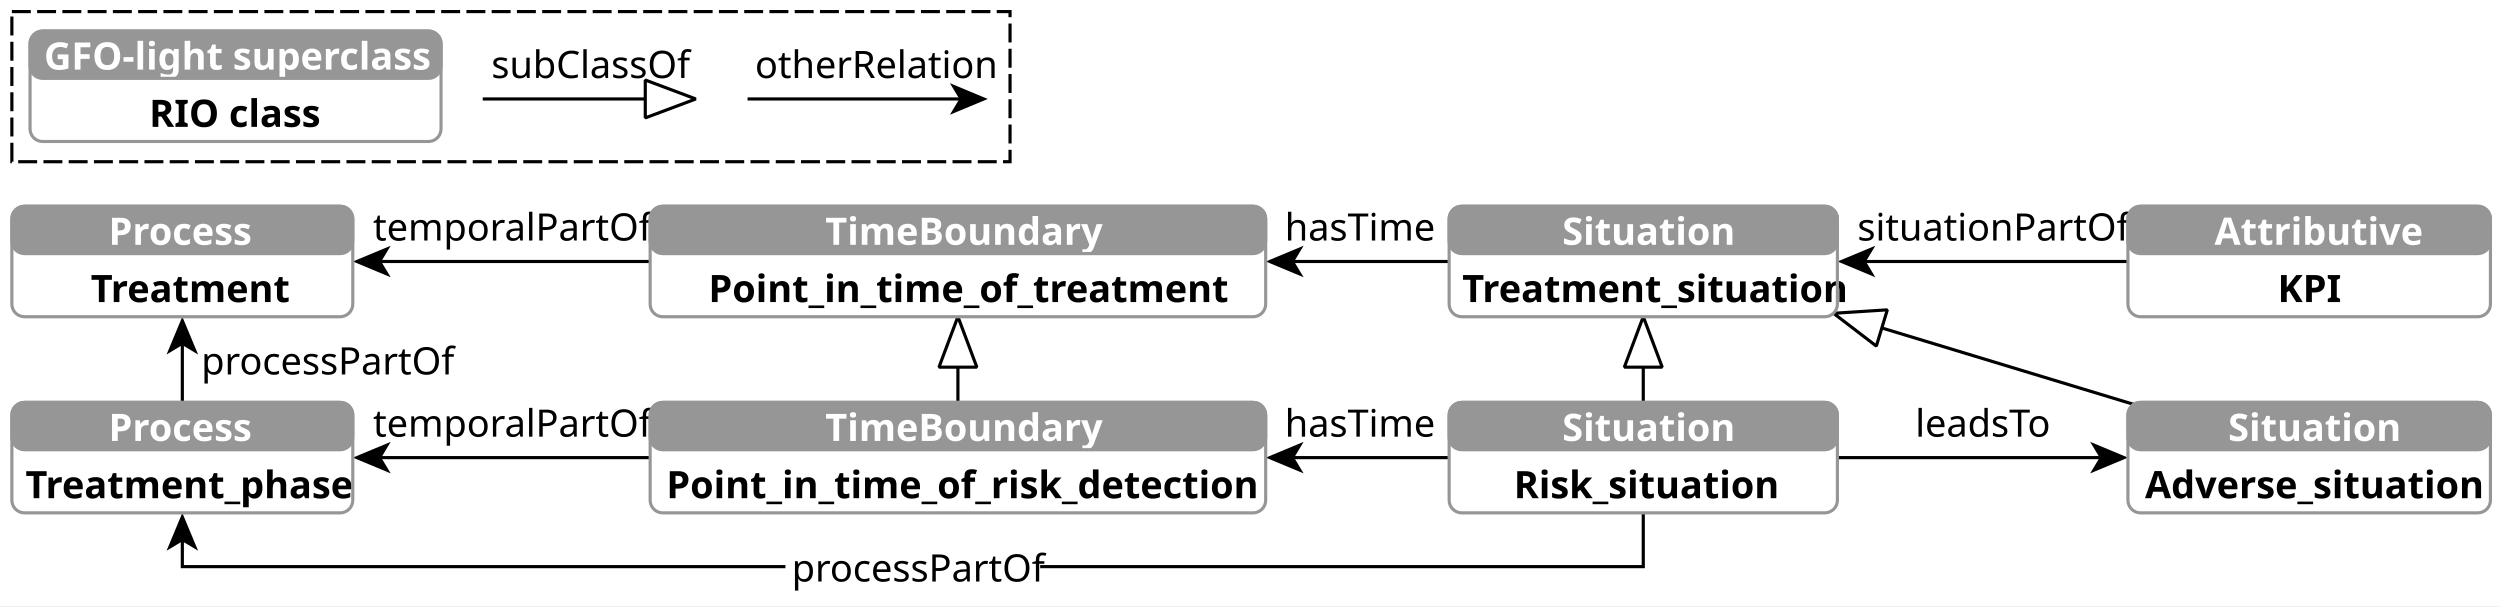
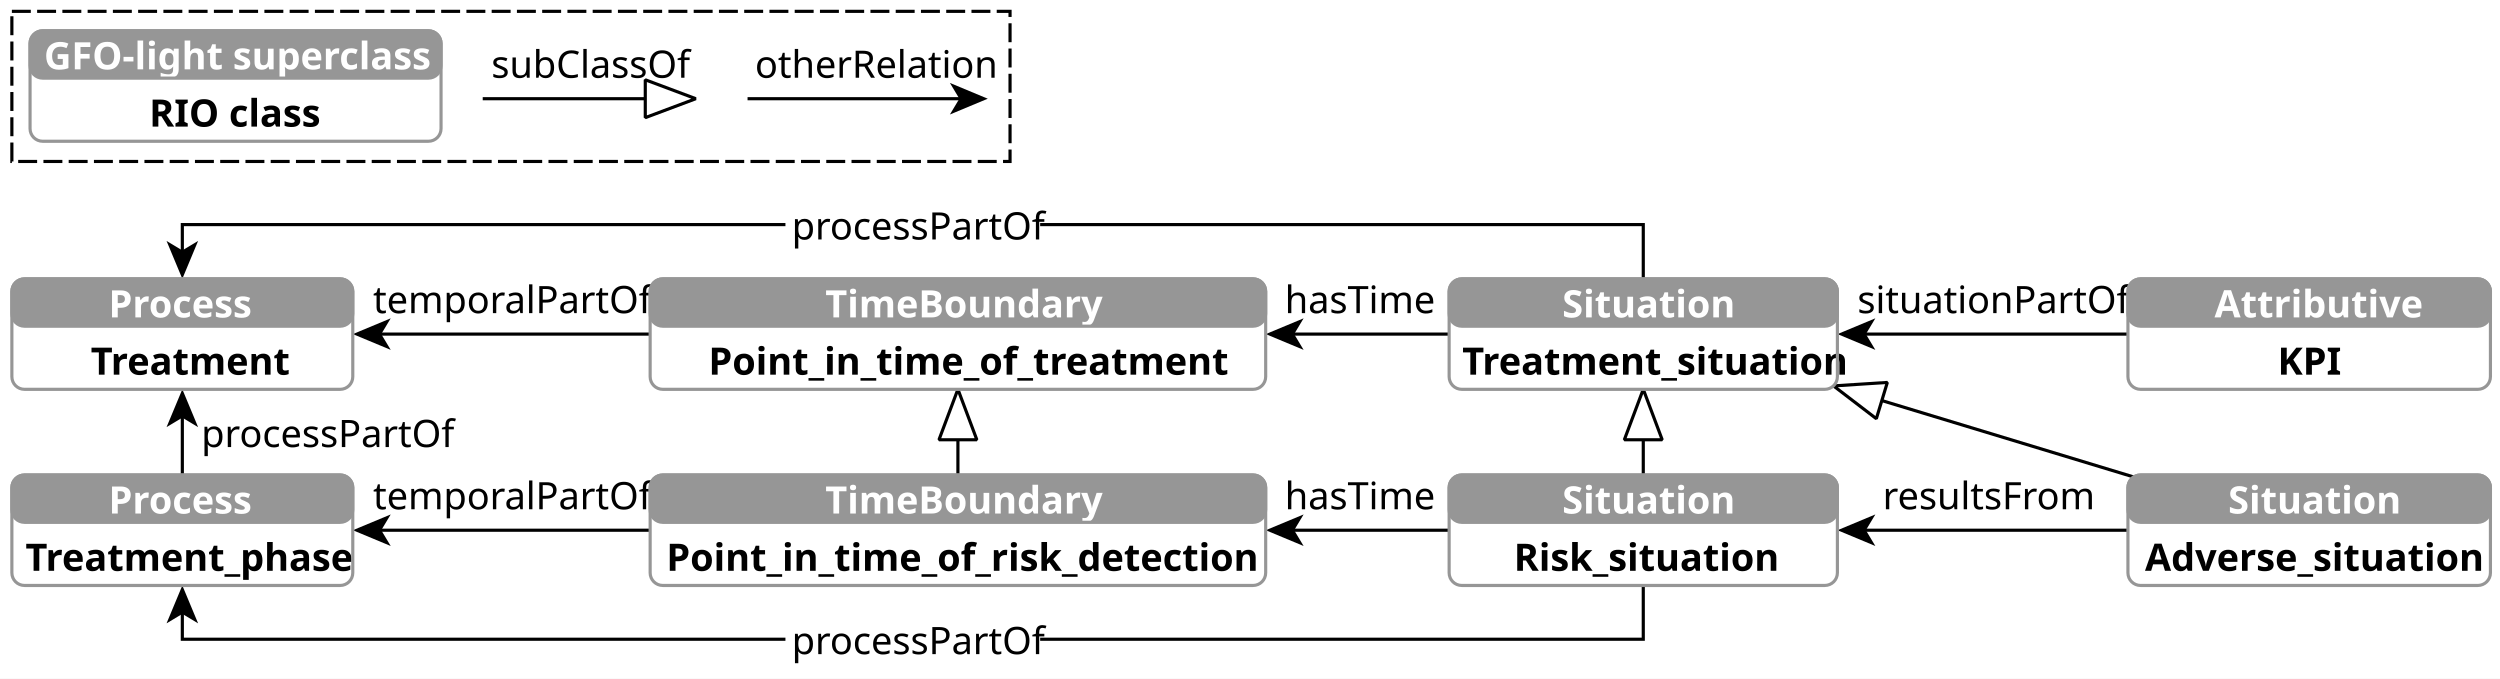
- <svg xmlns="http://www.w3.org/2000/svg" fill-opacity="1" color-rendering="auto" color-interpolation="auto" text-rendering="auto" stroke="black" stroke-linecap="square" width="1584" stroke-miterlimit="10" shape-rendering="auto" stroke-opacity="1" fill="black" stroke-dasharray="none" font-weight="normal" stroke-width="1" height="384" font-family="'Dialog'" font-style="normal" stroke-linejoin="miter" font-size="12px" stroke-dashoffset="0" image-rendering="auto">
+ <svg xmlns="http://www.w3.org/2000/svg" fill-opacity="1" color-rendering="auto" color-interpolation="auto" text-rendering="auto" stroke="black" stroke-linecap="square" width="1584" stroke-miterlimit="10" shape-rendering="auto" stroke-opacity="1" fill="black" stroke-dasharray="none" font-weight="normal" stroke-width="1" height="430" font-family="'Dialog'" font-style="normal" stroke-linejoin="miter" font-size="12px" stroke-dashoffset="0" image-rendering="auto">
  <defs id="genericDefs" />
  <g>
    <defs id="defs1">
      <clipPath clipPathUnits="userSpaceOnUse" id="clipPath1">
-         <path d="M0 0 L1584 0 L1584 384 L0 384 L0 0 Z" />
+         <path d="M0 0 L1584 0 L1584 430 L0 430 L0 0 Z" />
      </clipPath>
      <clipPath clipPathUnits="userSpaceOnUse" id="clipPath2">
-         <path d="M559 490 L1351 490 L1351 682 L559 682 L559 490 Z" />
+         <path d="M559 467 L1351 467 L1351 682 L559 682 L559 467 Z" />
      </clipPath>
    </defs>
-     <g fill="white" text-rendering="geometricPrecision" shape-rendering="geometricPrecision" transform="scale(2,2) translate(-559,-490)" stroke="white">
-       <rect x="559" width="792" height="192" y="490" clip-path="url(#clipPath2)" stroke="none" />
+     <g fill="white" text-rendering="geometricPrecision" shape-rendering="geometricPrecision" transform="scale(2,2) translate(-559,-467)" stroke="white">
+       <rect x="559" width="792" height="215" y="467" clip-path="url(#clipPath2)" stroke="none" />
    </g>
-     <g text-rendering="geometricPrecision" stroke-miterlimit="1.45" shape-rendering="geometricPrecision" transform="matrix(2,0,0,2,-1118,-980)" stroke-linecap="butt">
+     <g text-rendering="geometricPrecision" stroke-miterlimit="1.45" shape-rendering="geometricPrecision" transform="matrix(2,0,0,2,-1118,-934)" stroke-linecap="butt">
      <path fill="none" d="M1079.588 652.478 L1079.588 669.509 L616.761 669.509 L616.761 660.478" clip-path="url(#clipPath2)" />
      <path d="M616.761 652.478 L611.761 664.478 L616.761 661.478 L621.761 664.478 Z" clip-path="url(#clipPath2)" stroke="none" />
      <rect x="807.828" y="660.159" clip-path="url(#clipPath2)" fill="white" width="80.693" height="18.701" stroke="none" />
      <text x="809.828" xml:space="preserve" y="674.223" clip-path="url(#clipPath2)" font-family="sans-serif" stroke="none">processPartOf</text>
      <path fill="none" d="M764.959 634.974 L678.78 634.974" clip-path="url(#clipPath2)" />
      <path d="M670.78 634.974 L682.78 639.974 L679.78 634.974 L682.78 629.974 Z" clip-path="url(#clipPath2)" stroke="none" />
      <text x="677.183" xml:space="preserve" y="628.337" clip-path="url(#clipPath2)" font-family="sans-serif" stroke="none">temporalPartOf</text>
      <path fill="none" d="M616.761 617.469 L616.761 598.317" clip-path="url(#clipPath2)" />
      <path d="M616.761 590.317 L611.761 602.317 L616.761 599.317 L621.761 602.317 Z" clip-path="url(#clipPath2)" stroke="none" />
      <text x="622.761" xml:space="preserve" y="608.621" clip-path="url(#clipPath2)" font-family="sans-serif" stroke="none">processPartOf</text>
      <path fill="none" d="M764.959 572.841 L678.78 572.841" clip-path="url(#clipPath2)" />
      <path d="M670.78 572.841 L682.78 577.841 L679.78 572.841 L682.78 567.841 Z" clip-path="url(#clipPath2)" stroke="none" />
      <text x="677.183" xml:space="preserve" y="566.204" clip-path="url(#clipPath2)" font-family="sans-serif" stroke="none">temporalPartOf</text>
+       <path fill="none" d="M1079.588 555.327 L1079.588 538.152 L616.761 538.152 L616.761 547.327" clip-path="url(#clipPath2)" />
+       <path d="M616.761 555.327 L621.761 543.327 L616.761 546.327 L611.761 543.327 Z" clip-path="url(#clipPath2)" stroke="none" />
+       <rect x="807.828" y="528.801" clip-path="url(#clipPath2)" fill="white" width="80.693" height="18.701" stroke="none" />
+       <text x="809.828" xml:space="preserve" y="542.866" clip-path="url(#clipPath2)" font-family="sans-serif" stroke="none">processPartOf</text>
      <path fill="none" d="M862.467 617.469 L862.467 605.317" clip-path="url(#clipPath2)" />
      <path fill="white" d="M862.467 590.317 L856.467 606.317 L868.467 606.317 Z" clip-path="url(#clipPath2)" stroke="none" />
      <path fill="none" d="M862.467 590.317 L856.467 606.317 L868.467 606.317 Z" clip-path="url(#clipPath2)" />
      <path fill="none" d="M1018.072 572.841 L967.986 572.841" clip-path="url(#clipPath2)" />
      <path d="M959.986 572.841 L971.986 577.841 L968.986 572.841 L971.986 567.841 Z" clip-path="url(#clipPath2)" stroke="none" />
      <text x="966.021" xml:space="preserve" y="566.204" clip-path="url(#clipPath2)" font-family="sans-serif" stroke="none">hasTime</text>
-       <path fill="none" d="M1141.11 634.974 L1225.159 634.974" clip-path="url(#clipPath2)" />
-       <path d="M1233.159 634.974 L1221.159 629.974 L1224.159 634.974 L1221.159 639.974 Z" clip-path="url(#clipPath2)" stroke="none" />
-       <text x="1165.763" xml:space="preserve" y="628.337" clip-path="url(#clipPath2)" font-family="sans-serif" stroke="none">leadsTo</text>
+       <path fill="none" d="M1149.11 634.974 L1233.159 634.974" clip-path="url(#clipPath2)" />
+       <path d="M1141.11 634.974 L1153.11 639.974 L1150.11 634.974 L1153.11 629.974 Z" clip-path="url(#clipPath2)" stroke="none" />
+       <text x="1155.438" xml:space="preserve" y="628.337" clip-path="url(#clipPath2)" font-family="sans-serif" stroke="none">resultsFrom</text>
      <path fill="none" d="M1079.588 617.469 L1079.588 605.317" clip-path="url(#clipPath2)" />
      <path fill="white" d="M1079.588 590.317 L1073.588 606.317 L1085.588 606.317 Z" clip-path="url(#clipPath2)" stroke="none" />
      <path fill="none" d="M1079.588 590.317 L1073.588 606.317 L1085.588 606.317 Z" clip-path="url(#clipPath2)" />
      <path fill="none" d="M1234.958 618.108 L1154.209 593.609" clip-path="url(#clipPath2)" />
      <path fill="white" d="M1139.855 589.254 L1153.424 599.641 L1156.908 588.157 Z" clip-path="url(#clipPath2)" stroke="none" />
      <path fill="none" d="M1139.855 589.254 L1153.424 599.641 L1156.908 588.157 Z" clip-path="url(#clipPath2)" />
      <path fill="none" d="M1149.11 572.841 L1233.159 572.841" clip-path="url(#clipPath2)" />
      <path d="M1141.11 572.841 L1153.11 577.841 L1150.11 572.841 L1153.11 567.841 Z" clip-path="url(#clipPath2)" stroke="none" />
      <text x="1147.423" xml:space="preserve" y="566.204" clip-path="url(#clipPath2)" font-family="sans-serif" stroke="none">situationPartOf</text>
      <path fill="none" d="M1018.072 634.974 L967.986 634.974" clip-path="url(#clipPath2)" />
      <path d="M959.986 634.974 L971.986 639.974 L968.986 634.974 L971.986 629.974 Z" clip-path="url(#clipPath2)" stroke="none" />
      <text x="966.021" xml:space="preserve" y="628.337" clip-path="url(#clipPath2)" font-family="sans-serif" stroke="none">hasTime</text>
-       <path fill="none" d="M711.925 521.352 L764.424 521.352" clip-path="url(#clipPath2)" />
-       <path fill="white" d="M779.424 521.352 L763.424 515.352 L763.424 527.352 Z" clip-path="url(#clipPath2)" stroke="none" />
-       <path fill="none" d="M779.424 521.352 L763.424 515.352 L763.424 527.352 Z" clip-path="url(#clipPath2)" />
-       <text x="714.657" xml:space="preserve" y="514.715" clip-path="url(#clipPath2)" font-family="sans-serif" stroke="none">subClassOf</text>
-       <path fill="none" d="M795.824 521.352 L863.925 521.352" clip-path="url(#clipPath2)" />
-       <path d="M871.925 521.352 L859.925 516.352 L862.925 521.352 L859.925 526.352 Z" clip-path="url(#clipPath2)" stroke="none" />
-       <text x="798.178" xml:space="preserve" y="514.715" clip-path="url(#clipPath2)" font-family="sans-serif" stroke="none">otherRelation</text>
+       <path fill="none" d="M711.925 498.272 L764.424 498.272" clip-path="url(#clipPath2)" />
+       <path fill="white" d="M779.424 498.272 L763.424 492.272 L763.424 504.272 Z" clip-path="url(#clipPath2)" stroke="none" />
+       <path fill="none" d="M779.424 498.272 L763.424 492.272 L763.424 504.272 Z" clip-path="url(#clipPath2)" />
+       <text x="714.657" xml:space="preserve" y="491.635" clip-path="url(#clipPath2)" font-family="sans-serif" stroke="none">subClassOf</text>
+       <path fill="none" d="M795.824 498.272 L863.925 498.272" clip-path="url(#clipPath2)" />
+       <path d="M871.925 498.272 L859.925 493.272 L862.925 498.272 L859.925 503.272 Z" clip-path="url(#clipPath2)" stroke="none" />
+       <text x="798.178" xml:space="preserve" y="491.635" clip-path="url(#clipPath2)" font-family="sans-serif" stroke="none">otherRelation</text>
    </g>
-     <g fill="rgb(150,150,150)" text-rendering="geometricPrecision" shape-rendering="geometricPrecision" transform="matrix(2,0,0,2,-1118,-980)" stroke="rgb(150,150,150)">
+     <g fill="rgb(150,150,150)" text-rendering="geometricPrecision" shape-rendering="geometricPrecision" transform="matrix(2,0,0,2,-1118,-934)" stroke="rgb(150,150,150)">
      <rect x="562.761" y="617.474" clip-path="url(#clipPath2)" width="108" rx="4" ry="4" height="15" stroke="none" />
    </g>
-     <g stroke-linecap="butt" transform="matrix(2,0,0,2,-1118,-980)" fill="white" text-rendering="geometricPrecision" font-family="sans-serif" shape-rendering="geometricPrecision" stroke="white" font-weight="bold" stroke-miterlimit="1.45">
+     <g stroke-linecap="butt" transform="matrix(2,0,0,2,-1118,-934)" fill="white" text-rendering="geometricPrecision" font-family="sans-serif" shape-rendering="geometricPrecision" stroke="white" font-weight="bold" stroke-miterlimit="1.45">
      <text x="593.412" xml:space="preserve" y="629.688" clip-path="url(#clipPath2)" stroke="none">Process</text>
    </g>
-     <g stroke-linecap="butt" transform="matrix(2,0,0,2,-1118,-980)" fill="rgb(150,150,150)" text-rendering="geometricPrecision" shape-rendering="geometricPrecision" stroke="rgb(150,150,150)" stroke-miterlimit="1.45">
+     <g stroke-linecap="butt" transform="matrix(2,0,0,2,-1118,-934)" fill="rgb(150,150,150)" text-rendering="geometricPrecision" shape-rendering="geometricPrecision" stroke="rgb(150,150,150)" stroke-miterlimit="1.45">
      <rect x="562.761" y="617.474" clip-path="url(#clipPath2)" fill="none" width="108" rx="4" ry="4" height="15" />
      <rect stroke-linecap="square" x="1018.088" y="617.474" clip-path="url(#clipPath2)" width="123" rx="4" ry="4" height="15" stroke="none" stroke-miterlimit="10" />
    </g>
-     <g stroke-linecap="butt" transform="matrix(2,0,0,2,-1118,-980)" fill="white" text-rendering="geometricPrecision" font-family="sans-serif" shape-rendering="geometricPrecision" stroke="white" font-weight="bold" stroke-miterlimit="1.45">
+     <g stroke-linecap="butt" transform="matrix(2,0,0,2,-1118,-934)" fill="white" text-rendering="geometricPrecision" font-family="sans-serif" shape-rendering="geometricPrecision" stroke="white" font-weight="bold" stroke-miterlimit="1.45">
      <text x="1053.924" xml:space="preserve" y="629.688" clip-path="url(#clipPath2)" stroke="none">Situation</text>
    </g>
-     <g stroke-linecap="butt" transform="matrix(2,0,0,2,-1118,-980)" fill="rgb(150,150,150)" text-rendering="geometricPrecision" shape-rendering="geometricPrecision" stroke="rgb(150,150,150)" stroke-miterlimit="1.45">
+     <g stroke-linecap="butt" transform="matrix(2,0,0,2,-1118,-934)" fill="rgb(150,150,150)" text-rendering="geometricPrecision" shape-rendering="geometricPrecision" stroke="rgb(150,150,150)" stroke-miterlimit="1.45">
      <rect x="1018.088" y="617.474" clip-path="url(#clipPath2)" fill="none" width="123" rx="4" ry="4" height="15" />
    </g>
-     <g stroke-linecap="butt" transform="matrix(2,0,0,2,-1118,-980)" text-rendering="geometricPrecision" font-family="sans-serif" shape-rendering="geometricPrecision" font-weight="bold" stroke-miterlimit="1.45">
+     <g stroke-linecap="butt" transform="matrix(2,0,0,2,-1118,-934)" text-rendering="geometricPrecision" font-family="sans-serif" shape-rendering="geometricPrecision" font-weight="bold" stroke-miterlimit="1.45">
      <text x="567.077" xml:space="preserve" y="647.837" clip-path="url(#clipPath2)" stroke="none">Treatment_phase</text>
    </g>
-     <g stroke-linecap="butt" transform="matrix(2,0,0,2,-1118,-980)" fill="rgb(150,150,150)" text-rendering="geometricPrecision" shape-rendering="geometricPrecision" stroke="rgb(150,150,150)" stroke-miterlimit="1.45">
+     <g stroke-linecap="butt" transform="matrix(2,0,0,2,-1118,-934)" fill="rgb(150,150,150)" text-rendering="geometricPrecision" shape-rendering="geometricPrecision" stroke="rgb(150,150,150)" stroke-miterlimit="1.45">
      <rect x="562.761" y="617.474" clip-path="url(#clipPath2)" fill="none" width="108" rx="4" ry="4" height="35" />
    </g>
-     <g stroke-linecap="butt" transform="matrix(2,0,0,2,-1118,-980)" text-rendering="geometricPrecision" font-family="sans-serif" shape-rendering="geometricPrecision" font-weight="bold" stroke-miterlimit="1.45">
+     <g stroke-linecap="butt" transform="matrix(2,0,0,2,-1118,-934)" text-rendering="geometricPrecision" font-family="sans-serif" shape-rendering="geometricPrecision" font-weight="bold" stroke-miterlimit="1.45">
      <text x="587.755" xml:space="preserve" y="585.704" clip-path="url(#clipPath2)" stroke="none">Treatment</text>
    </g>
-     <g stroke-linecap="butt" transform="matrix(2,0,0,2,-1118,-980)" fill="rgb(150,150,150)" text-rendering="geometricPrecision" shape-rendering="geometricPrecision" stroke="rgb(150,150,150)" stroke-miterlimit="1.45">
+     <g stroke-linecap="butt" transform="matrix(2,0,0,2,-1118,-934)" fill="rgb(150,150,150)" text-rendering="geometricPrecision" shape-rendering="geometricPrecision" stroke="rgb(150,150,150)" stroke-miterlimit="1.45">
      <rect x="562.761" y="555.341" clip-path="url(#clipPath2)" fill="none" width="108" rx="4" ry="4" height="35" />
    </g>
-     <g stroke-linecap="butt" transform="matrix(2,0,0,2,-1118,-980)" text-rendering="geometricPrecision" font-family="sans-serif" shape-rendering="geometricPrecision" font-weight="bold" stroke-miterlimit="1.45">
+     <g stroke-linecap="butt" transform="matrix(2,0,0,2,-1118,-934)" text-rendering="geometricPrecision" font-family="sans-serif" shape-rendering="geometricPrecision" font-weight="bold" stroke-miterlimit="1.45">
      <text x="783.451" xml:space="preserve" y="585.704" clip-path="url(#clipPath2)" stroke="none">Point_in_time_of_treatment</text>
    </g>
-     <g stroke-linecap="butt" transform="matrix(2,0,0,2,-1118,-980)" fill="rgb(150,150,150)" text-rendering="geometricPrecision" shape-rendering="geometricPrecision" stroke="rgb(150,150,150)" stroke-miterlimit="1.45">
+     <g stroke-linecap="butt" transform="matrix(2,0,0,2,-1118,-934)" fill="rgb(150,150,150)" text-rendering="geometricPrecision" shape-rendering="geometricPrecision" stroke="rgb(150,150,150)" stroke-miterlimit="1.45">
      <rect x="764.967" y="555.341" clip-path="url(#clipPath2)" fill="none" width="195" rx="4" ry="4" height="35" />
      <rect stroke-linecap="square" x="1233.129" y="555.341" clip-path="url(#clipPath2)" width="114.84" rx="4" ry="4" height="15" stroke="none" stroke-miterlimit="10" />
    </g>
-     <g stroke-linecap="butt" transform="matrix(2,0,0,2,-1118,-980)" fill="white" text-rendering="geometricPrecision" font-family="sans-serif" shape-rendering="geometricPrecision" stroke="white" font-weight="bold" stroke-miterlimit="1.45">
+     <g stroke-linecap="butt" transform="matrix(2,0,0,2,-1118,-934)" fill="white" text-rendering="geometricPrecision" font-family="sans-serif" shape-rendering="geometricPrecision" stroke="white" font-weight="bold" stroke-miterlimit="1.45">
      <text x="1260.549" xml:space="preserve" y="567.555" clip-path="url(#clipPath2)" stroke="none">Attributive</text>
    </g>
-     <g stroke-linecap="butt" transform="matrix(2,0,0,2,-1118,-980)" fill="rgb(150,150,150)" text-rendering="geometricPrecision" shape-rendering="geometricPrecision" stroke="rgb(150,150,150)" stroke-miterlimit="1.45">
+     <g stroke-linecap="butt" transform="matrix(2,0,0,2,-1118,-934)" fill="rgb(150,150,150)" text-rendering="geometricPrecision" shape-rendering="geometricPrecision" stroke="rgb(150,150,150)" stroke-miterlimit="1.45">
      <rect x="1233.129" y="555.341" clip-path="url(#clipPath2)" fill="none" width="114.84" rx="4" ry="4" height="15" />
      <rect stroke-linecap="square" x="1233.129" y="617.474" clip-path="url(#clipPath2)" width="114.84" rx="4" ry="4" height="15" stroke="none" stroke-miterlimit="10" />
    </g>
-     <g stroke-linecap="butt" transform="matrix(2,0,0,2,-1118,-980)" fill="white" text-rendering="geometricPrecision" font-family="sans-serif" shape-rendering="geometricPrecision" stroke="white" font-weight="bold" stroke-miterlimit="1.45">
+     <g stroke-linecap="butt" transform="matrix(2,0,0,2,-1118,-934)" fill="white" text-rendering="geometricPrecision" font-family="sans-serif" shape-rendering="geometricPrecision" stroke="white" font-weight="bold" stroke-miterlimit="1.45">
      <text x="1264.885" xml:space="preserve" y="629.688" clip-path="url(#clipPath2)" stroke="none">Situation</text>
    </g>
-     <g stroke-linecap="butt" transform="matrix(2,0,0,2,-1118,-980)" fill="rgb(150,150,150)" text-rendering="geometricPrecision" shape-rendering="geometricPrecision" stroke="rgb(150,150,150)" stroke-miterlimit="1.45">
+     <g stroke-linecap="butt" transform="matrix(2,0,0,2,-1118,-934)" fill="rgb(150,150,150)" text-rendering="geometricPrecision" shape-rendering="geometricPrecision" stroke="rgb(150,150,150)" stroke-miterlimit="1.45">
      <rect x="1233.129" y="617.474" clip-path="url(#clipPath2)" fill="none" width="114.84" rx="4" ry="4" height="15" />
    </g>
-     <g stroke-linecap="butt" transform="matrix(2,0,0,2,-1118,-980)" text-rendering="geometricPrecision" font-family="sans-serif" shape-rendering="geometricPrecision" font-weight="bold" stroke-miterlimit="1.45">
+     <g stroke-linecap="butt" transform="matrix(2,0,0,2,-1118,-934)" text-rendering="geometricPrecision" font-family="sans-serif" shape-rendering="geometricPrecision" font-weight="bold" stroke-miterlimit="1.45">
      <text x="1238.532" xml:space="preserve" y="647.837" clip-path="url(#clipPath2)" stroke="none">Adverse_situation</text>
    </g>
-     <g stroke-linecap="butt" transform="matrix(2,0,0,2,-1118,-980)" fill="rgb(150,150,150)" text-rendering="geometricPrecision" shape-rendering="geometricPrecision" stroke="rgb(150,150,150)" stroke-miterlimit="1.45">
+     <g stroke-linecap="butt" transform="matrix(2,0,0,2,-1118,-934)" fill="rgb(150,150,150)" text-rendering="geometricPrecision" shape-rendering="geometricPrecision" stroke="rgb(150,150,150)" stroke-miterlimit="1.45">
      <rect x="1233.129" y="617.474" clip-path="url(#clipPath2)" fill="none" width="114.84" rx="4" ry="4" height="35" />
    </g>
-     <g stroke-linecap="butt" transform="matrix(2,0,0,2,-1118,-980)" text-rendering="geometricPrecision" font-family="sans-serif" shape-rendering="geometricPrecision" font-weight="bold" stroke-miterlimit="1.45">
+     <g stroke-linecap="butt" transform="matrix(2,0,0,2,-1118,-934)" text-rendering="geometricPrecision" font-family="sans-serif" shape-rendering="geometricPrecision" font-weight="bold" stroke-miterlimit="1.45">
      <text x="1022.245" xml:space="preserve" y="585.704" clip-path="url(#clipPath2)" stroke="none">Treatment_situation</text>
    </g>
-     <g stroke-linecap="butt" transform="matrix(2,0,0,2,-1118,-980)" fill="rgb(150,150,150)" text-rendering="geometricPrecision" shape-rendering="geometricPrecision" stroke="rgb(150,150,150)" stroke-miterlimit="1.45">
+     <g stroke-linecap="butt" transform="matrix(2,0,0,2,-1118,-934)" fill="rgb(150,150,150)" text-rendering="geometricPrecision" shape-rendering="geometricPrecision" stroke="rgb(150,150,150)" stroke-miterlimit="1.45">
      <rect x="1018.088" y="555.341" clip-path="url(#clipPath2)" fill="none" width="123" rx="4" ry="4" height="35" />
    </g>
-     <g stroke-linecap="butt" transform="matrix(2,0,0,2,-1118,-980)" text-rendering="geometricPrecision" font-family="sans-serif" shape-rendering="geometricPrecision" font-weight="bold" stroke-miterlimit="1.45">
+     <g stroke-linecap="butt" transform="matrix(2,0,0,2,-1118,-934)" text-rendering="geometricPrecision" font-family="sans-serif" shape-rendering="geometricPrecision" font-weight="bold" stroke-miterlimit="1.45">
      <text x="1038.578" xml:space="preserve" y="647.837" clip-path="url(#clipPath2)" stroke="none">Risk_situation</text>
    </g>
-     <g stroke-linecap="butt" transform="matrix(2,0,0,2,-1118,-980)" fill="rgb(150,150,150)" text-rendering="geometricPrecision" shape-rendering="geometricPrecision" stroke="rgb(150,150,150)" stroke-miterlimit="1.45">
+     <g stroke-linecap="butt" transform="matrix(2,0,0,2,-1118,-934)" fill="rgb(150,150,150)" text-rendering="geometricPrecision" shape-rendering="geometricPrecision" stroke="rgb(150,150,150)" stroke-miterlimit="1.45">
      <rect x="1018.088" y="617.474" clip-path="url(#clipPath2)" fill="none" width="123" rx="4" ry="4" height="35" />
    </g>
-     <g stroke-linecap="butt" transform="matrix(2,0,0,2,-1118,-980)" text-rendering="geometricPrecision" font-family="sans-serif" shape-rendering="geometricPrecision" font-weight="bold" stroke-miterlimit="1.45">
+     <g stroke-linecap="butt" transform="matrix(2,0,0,2,-1118,-934)" text-rendering="geometricPrecision" font-family="sans-serif" shape-rendering="geometricPrecision" font-weight="bold" stroke-miterlimit="1.45">
      <text x="1280.547" xml:space="preserve" y="585.704" clip-path="url(#clipPath2)" stroke="none">KPI</text>
    </g>
-     <g stroke-linecap="butt" transform="matrix(2,0,0,2,-1118,-980)" fill="rgb(150,150,150)" text-rendering="geometricPrecision" shape-rendering="geometricPrecision" stroke="rgb(150,150,150)" stroke-miterlimit="1.45">
+     <g stroke-linecap="butt" transform="matrix(2,0,0,2,-1118,-934)" fill="rgb(150,150,150)" text-rendering="geometricPrecision" shape-rendering="geometricPrecision" stroke="rgb(150,150,150)" stroke-miterlimit="1.45">
      <rect x="1233.129" y="555.341" clip-path="url(#clipPath2)" fill="none" width="114.84" rx="4" ry="4" height="35" />
      <rect stroke-linecap="square" x="764.967" y="555.341" clip-path="url(#clipPath2)" width="195" rx="4" ry="4" height="15" stroke="none" stroke-miterlimit="10" />
    </g>
-     <g stroke-linecap="butt" transform="matrix(2,0,0,2,-1118,-980)" fill="white" text-rendering="geometricPrecision" font-family="sans-serif" shape-rendering="geometricPrecision" stroke="white" font-weight="bold" stroke-miterlimit="1.45">
+     <g stroke-linecap="butt" transform="matrix(2,0,0,2,-1118,-934)" fill="white" text-rendering="geometricPrecision" font-family="sans-serif" shape-rendering="geometricPrecision" stroke="white" font-weight="bold" stroke-miterlimit="1.45">
      <text x="820.462" xml:space="preserve" y="567.555" clip-path="url(#clipPath2)" stroke="none">TimeBoundary</text>
    </g>
-     <g stroke-linecap="butt" transform="matrix(2,0,0,2,-1118,-980)" fill="rgb(150,150,150)" text-rendering="geometricPrecision" shape-rendering="geometricPrecision" stroke="rgb(150,150,150)" stroke-miterlimit="1.45">
+     <g stroke-linecap="butt" transform="matrix(2,0,0,2,-1118,-934)" fill="rgb(150,150,150)" text-rendering="geometricPrecision" shape-rendering="geometricPrecision" stroke="rgb(150,150,150)" stroke-miterlimit="1.45">
      <rect x="764.967" y="555.341" clip-path="url(#clipPath2)" fill="none" width="195" rx="4" ry="4" height="15" />
    </g>
-     <g stroke-linecap="butt" transform="matrix(2,0,0,2,-1118,-980)" text-rendering="geometricPrecision" font-family="sans-serif" shape-rendering="geometricPrecision" font-weight="bold" stroke-miterlimit="1.45">
+     <g stroke-linecap="butt" transform="matrix(2,0,0,2,-1118,-934)" text-rendering="geometricPrecision" font-family="sans-serif" shape-rendering="geometricPrecision" font-weight="bold" stroke-miterlimit="1.45">
      <text x="770.109" xml:space="preserve" y="647.837" clip-path="url(#clipPath2)" stroke="none">Point_in_time_of_risk_detection</text>
    </g>
-     <g stroke-linecap="butt" transform="matrix(2,0,0,2,-1118,-980)" fill="rgb(150,150,150)" text-rendering="geometricPrecision" shape-rendering="geometricPrecision" stroke="rgb(150,150,150)" stroke-miterlimit="1.45">
+     <g stroke-linecap="butt" transform="matrix(2,0,0,2,-1118,-934)" fill="rgb(150,150,150)" text-rendering="geometricPrecision" shape-rendering="geometricPrecision" stroke="rgb(150,150,150)" stroke-miterlimit="1.45">
      <rect x="764.967" y="617.474" clip-path="url(#clipPath2)" fill="none" width="195" rx="4" ry="4" height="35" />
      <rect stroke-linecap="square" x="562.761" y="555.341" clip-path="url(#clipPath2)" width="108" rx="4" ry="4" height="15" stroke="none" stroke-miterlimit="10" />
    </g>
-     <g stroke-linecap="butt" transform="matrix(2,0,0,2,-1118,-980)" fill="white" text-rendering="geometricPrecision" font-family="sans-serif" shape-rendering="geometricPrecision" stroke="white" font-weight="bold" stroke-miterlimit="1.45">
+     <g stroke-linecap="butt" transform="matrix(2,0,0,2,-1118,-934)" fill="white" text-rendering="geometricPrecision" font-family="sans-serif" shape-rendering="geometricPrecision" stroke="white" font-weight="bold" stroke-miterlimit="1.45">
      <text x="593.412" xml:space="preserve" y="567.555" clip-path="url(#clipPath2)" stroke="none">Process</text>
    </g>
-     <g stroke-linecap="butt" transform="matrix(2,0,0,2,-1118,-980)" fill="rgb(150,150,150)" text-rendering="geometricPrecision" shape-rendering="geometricPrecision" stroke="rgb(150,150,150)" stroke-miterlimit="1.45">
+     <g stroke-linecap="butt" transform="matrix(2,0,0,2,-1118,-934)" fill="rgb(150,150,150)" text-rendering="geometricPrecision" shape-rendering="geometricPrecision" stroke="rgb(150,150,150)" stroke-miterlimit="1.45">
      <rect x="562.761" y="555.341" clip-path="url(#clipPath2)" fill="none" width="108" rx="4" ry="4" height="15" />
      <rect stroke-linecap="square" x="764.967" y="617.474" clip-path="url(#clipPath2)" width="195" rx="4" ry="4" height="15" stroke="none" stroke-miterlimit="10" />
    </g>
-     <g stroke-linecap="butt" transform="matrix(2,0,0,2,-1118,-980)" fill="white" text-rendering="geometricPrecision" font-family="sans-serif" shape-rendering="geometricPrecision" stroke="white" font-weight="bold" stroke-miterlimit="1.45">
+     <g stroke-linecap="butt" transform="matrix(2,0,0,2,-1118,-934)" fill="white" text-rendering="geometricPrecision" font-family="sans-serif" shape-rendering="geometricPrecision" stroke="white" font-weight="bold" stroke-miterlimit="1.45">
      <text x="820.462" xml:space="preserve" y="629.688" clip-path="url(#clipPath2)" stroke="none">TimeBoundary</text>
    </g>
-     <g stroke-linecap="butt" transform="matrix(2,0,0,2,-1118,-980)" fill="rgb(150,150,150)" text-rendering="geometricPrecision" shape-rendering="geometricPrecision" stroke="rgb(150,150,150)" stroke-miterlimit="1.45">
+     <g stroke-linecap="butt" transform="matrix(2,0,0,2,-1118,-934)" fill="rgb(150,150,150)" text-rendering="geometricPrecision" shape-rendering="geometricPrecision" stroke="rgb(150,150,150)" stroke-miterlimit="1.45">
      <rect x="764.967" y="617.474" clip-path="url(#clipPath2)" fill="none" width="195" rx="4" ry="4" height="15" />
      <rect stroke-linecap="square" x="1018.088" y="555.341" clip-path="url(#clipPath2)" width="123" rx="4" ry="4" height="15" stroke="none" stroke-miterlimit="10" />
    </g>
-     <g stroke-linecap="butt" transform="matrix(2,0,0,2,-1118,-980)" fill="white" text-rendering="geometricPrecision" font-family="sans-serif" shape-rendering="geometricPrecision" stroke="white" font-weight="bold" stroke-miterlimit="1.45">
+     <g stroke-linecap="butt" transform="matrix(2,0,0,2,-1118,-934)" fill="white" text-rendering="geometricPrecision" font-family="sans-serif" shape-rendering="geometricPrecision" stroke="white" font-weight="bold" stroke-miterlimit="1.45">
      <text x="1053.924" xml:space="preserve" y="567.555" clip-path="url(#clipPath2)" stroke="none">Situation</text>
    </g>
-     <g stroke-linecap="butt" transform="matrix(2,0,0,2,-1118,-980)" fill="rgb(150,150,150)" text-rendering="geometricPrecision" shape-rendering="geometricPrecision" stroke="rgb(150,150,150)" stroke-miterlimit="1.45">
+     <g stroke-linecap="butt" transform="matrix(2,0,0,2,-1118,-934)" fill="rgb(150,150,150)" text-rendering="geometricPrecision" shape-rendering="geometricPrecision" stroke="rgb(150,150,150)" stroke-miterlimit="1.45">
      <rect x="1018.088" y="555.341" clip-path="url(#clipPath2)" fill="none" width="123" rx="4" ry="4" height="15" />
-       <rect x="562.761" y="493.672" clip-path="url(#clipPath2)" fill="none" width="316.22" stroke-dasharray="6,2" height="47.56" stroke="black" />
+       <rect x="562.761" y="470.592" clip-path="url(#clipPath2)" fill="none" width="316.22" stroke-dasharray="6,2" height="47.56" stroke="black" />
    </g>
-     <g fill="white" text-rendering="geometricPrecision" shape-rendering="geometricPrecision" transform="matrix(2,0,0,2,-1118,-980)" stroke="white">
-       <rect x="568.521" y="499.832" clip-path="url(#clipPath2)" width="130.2" rx="4" ry="4" height="35" stroke="none" />
+     <g fill="white" text-rendering="geometricPrecision" shape-rendering="geometricPrecision" transform="matrix(2,0,0,2,-1118,-934)" stroke="white">
+       <rect x="568.521" y="476.752" clip-path="url(#clipPath2)" width="130.2" rx="4" ry="4" height="35" stroke="none" />
    </g>
-     <g stroke-linecap="butt" transform="matrix(2,0,0,2,-1118,-980)" text-rendering="geometricPrecision" font-family="sans-serif" shape-rendering="geometricPrecision" font-weight="bold" stroke-miterlimit="1.45">
-       <text x="606.273" xml:space="preserve" y="530.195" clip-path="url(#clipPath2)" stroke="none">RIO class</text>
+     <g stroke-linecap="butt" transform="matrix(2,0,0,2,-1118,-934)" text-rendering="geometricPrecision" font-family="sans-serif" shape-rendering="geometricPrecision" font-weight="bold" stroke-miterlimit="1.45">
+       <text x="606.273" xml:space="preserve" y="507.115" clip-path="url(#clipPath2)" stroke="none">RIO class</text>
    </g>
-     <g stroke-linecap="butt" transform="matrix(2,0,0,2,-1118,-980)" fill="rgb(150,150,150)" text-rendering="geometricPrecision" shape-rendering="geometricPrecision" stroke="rgb(150,150,150)" stroke-miterlimit="1.45">
-       <rect x="568.521" y="499.832" clip-path="url(#clipPath2)" fill="none" width="130.2" rx="4" ry="4" height="35" />
-       <rect stroke-linecap="square" x="568.521" y="499.832" clip-path="url(#clipPath2)" width="130.2" rx="4" ry="4" height="15" stroke="none" stroke-miterlimit="10" />
+     <g stroke-linecap="butt" transform="matrix(2,0,0,2,-1118,-934)" fill="rgb(150,150,150)" text-rendering="geometricPrecision" shape-rendering="geometricPrecision" stroke="rgb(150,150,150)" stroke-miterlimit="1.45">
+       <rect x="568.521" y="476.752" clip-path="url(#clipPath2)" fill="none" width="130.2" rx="4" ry="4" height="35" />
+       <rect stroke-linecap="square" x="568.521" y="476.752" clip-path="url(#clipPath2)" width="130.2" rx="4" ry="4" height="15" stroke="none" stroke-miterlimit="10" />
    </g>
-     <g stroke-linecap="butt" transform="matrix(2,0,0,2,-1118,-980)" fill="white" text-rendering="geometricPrecision" font-family="sans-serif" shape-rendering="geometricPrecision" stroke="white" font-weight="bold" stroke-miterlimit="1.45">
-       <text x="572.942" xml:space="preserve" y="512.046" clip-path="url(#clipPath2)" stroke="none">GFO-light superclass</text>
+     <g stroke-linecap="butt" transform="matrix(2,0,0,2,-1118,-934)" fill="white" text-rendering="geometricPrecision" font-family="sans-serif" shape-rendering="geometricPrecision" stroke="white" font-weight="bold" stroke-miterlimit="1.45">
+       <text x="572.942" xml:space="preserve" y="488.966" clip-path="url(#clipPath2)" stroke="none">GFO-light superclass</text>
    </g>
-     <g stroke-linecap="butt" transform="matrix(2,0,0,2,-1118,-980)" fill="rgb(150,150,150)" text-rendering="geometricPrecision" shape-rendering="geometricPrecision" stroke="rgb(150,150,150)" stroke-miterlimit="1.45">
-       <rect x="568.521" y="499.832" clip-path="url(#clipPath2)" fill="none" width="130.2" rx="4" ry="4" height="15" />
+     <g stroke-linecap="butt" transform="matrix(2,0,0,2,-1118,-934)" fill="rgb(150,150,150)" text-rendering="geometricPrecision" shape-rendering="geometricPrecision" stroke="rgb(150,150,150)" stroke-miterlimit="1.45">
+       <rect x="568.521" y="476.752" clip-path="url(#clipPath2)" fill="none" width="130.2" rx="4" ry="4" height="15" />
    </g>
  </g>
</svg>
